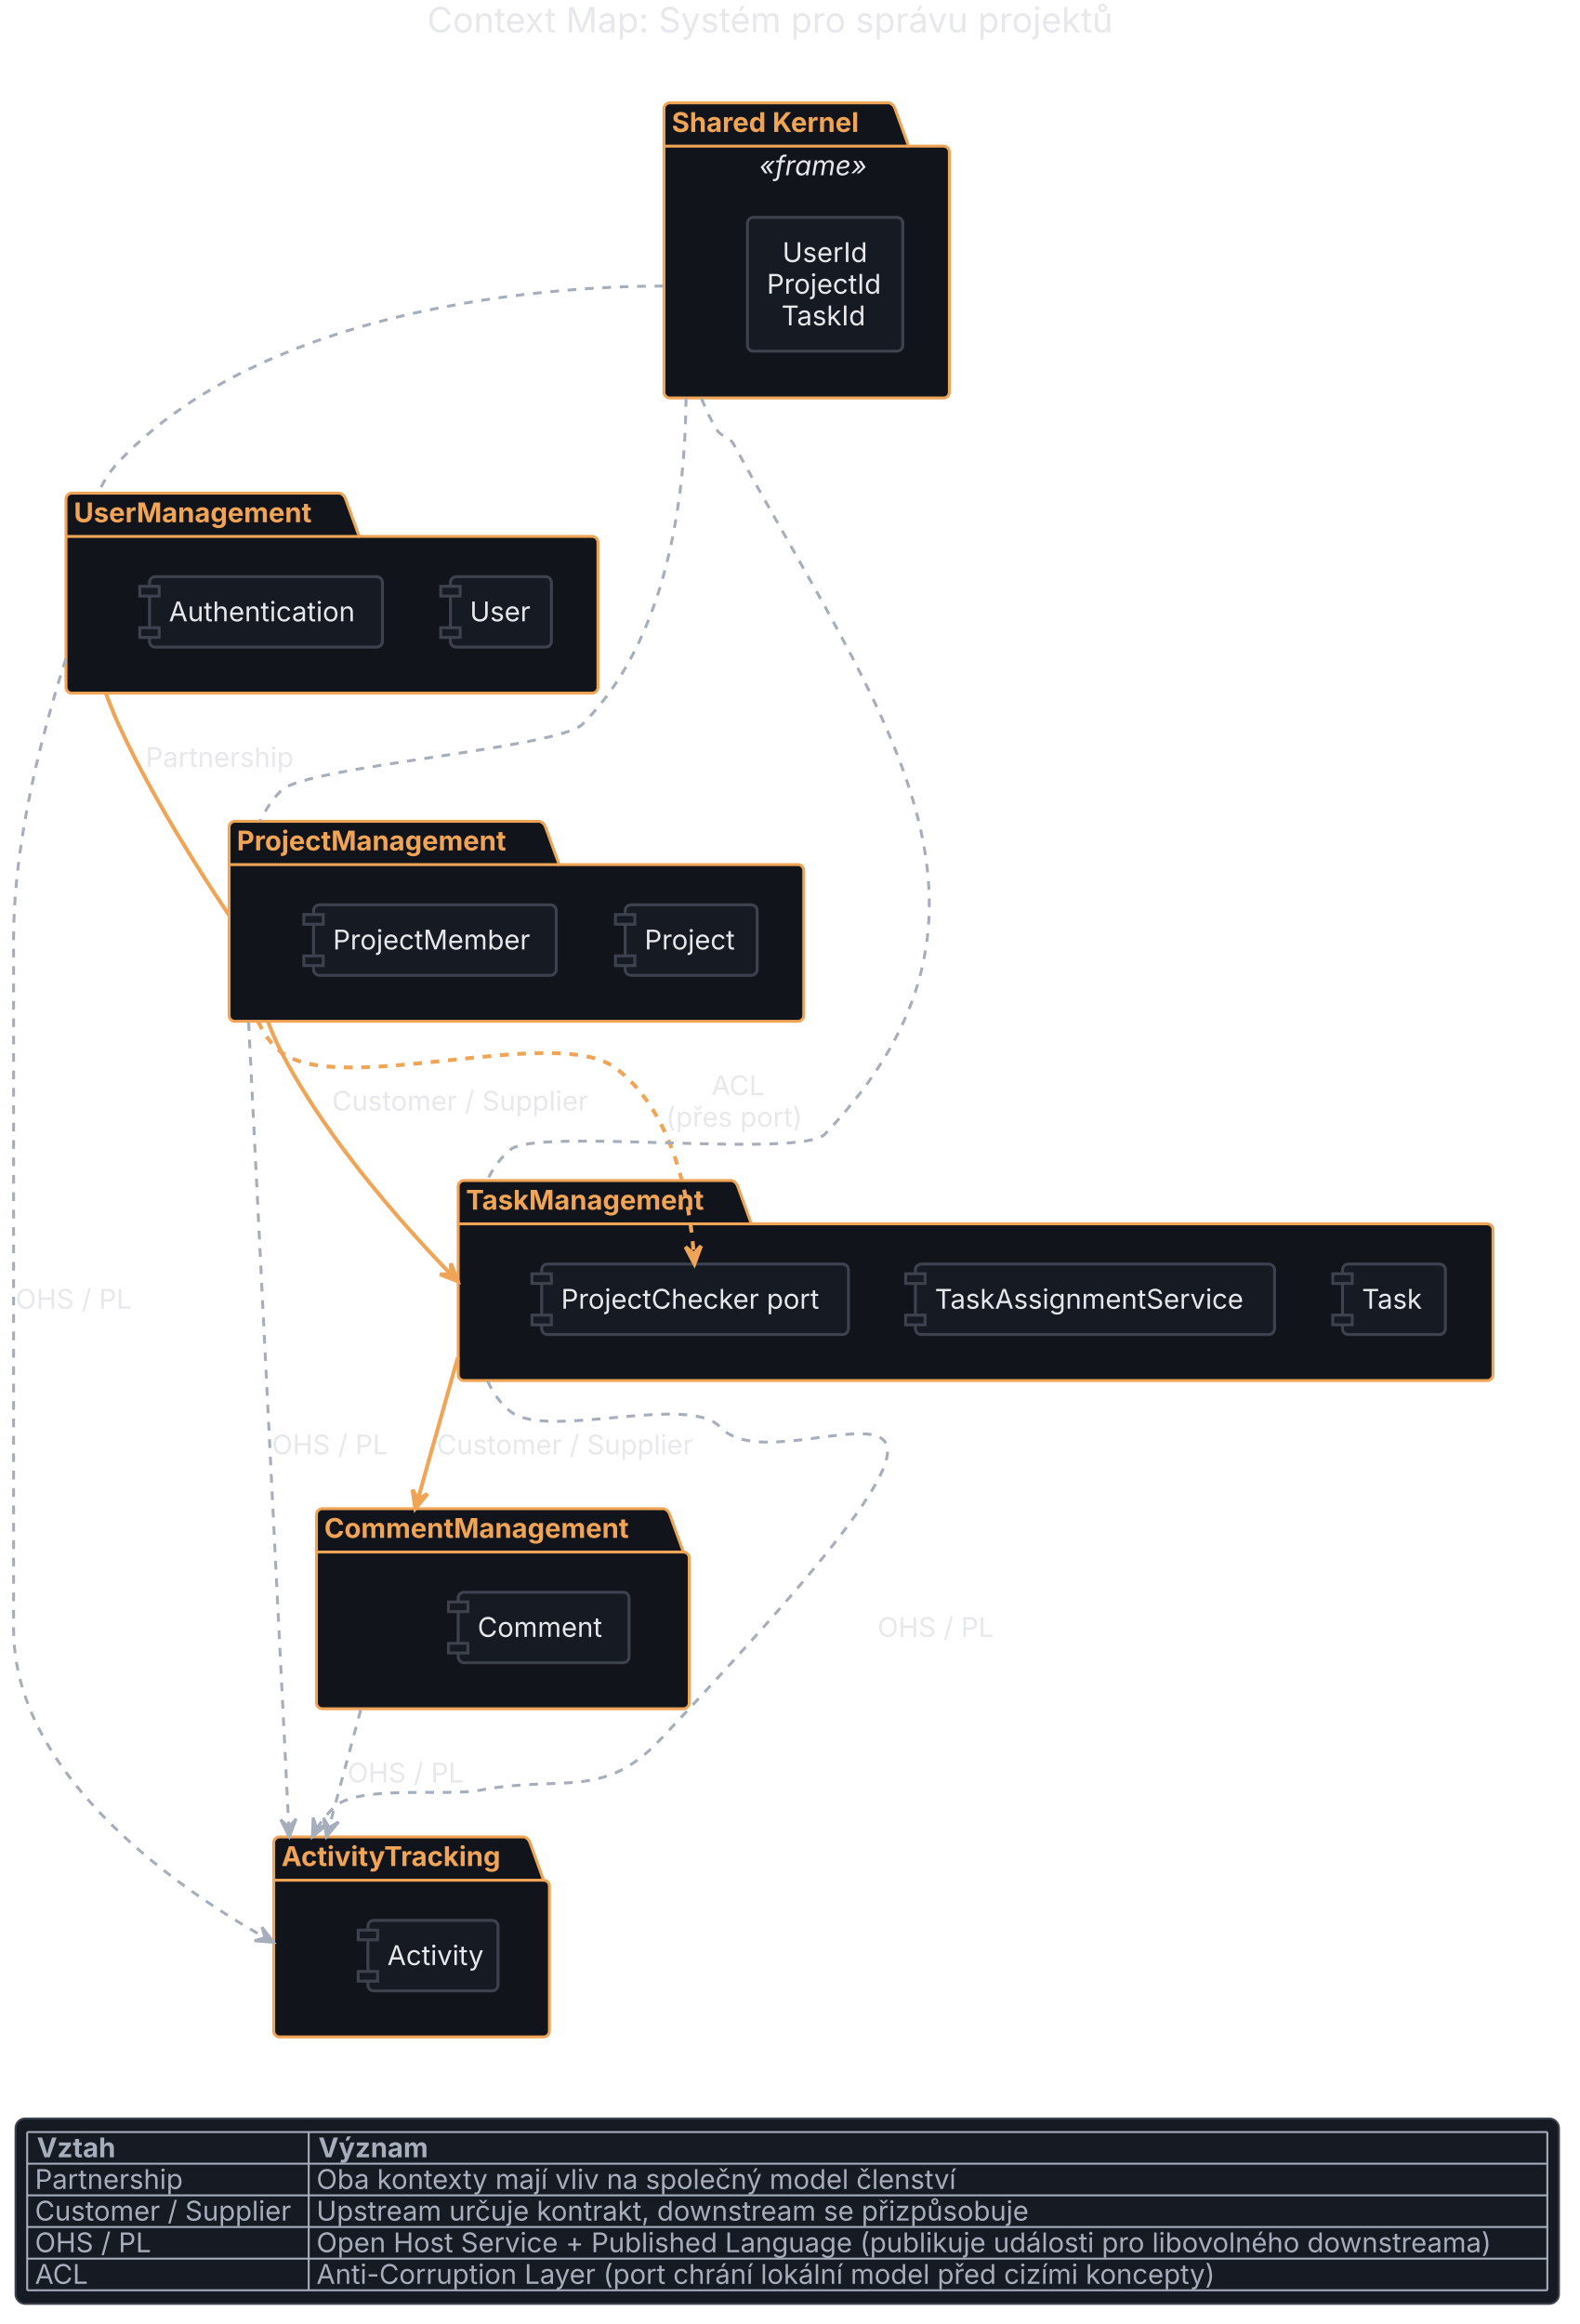
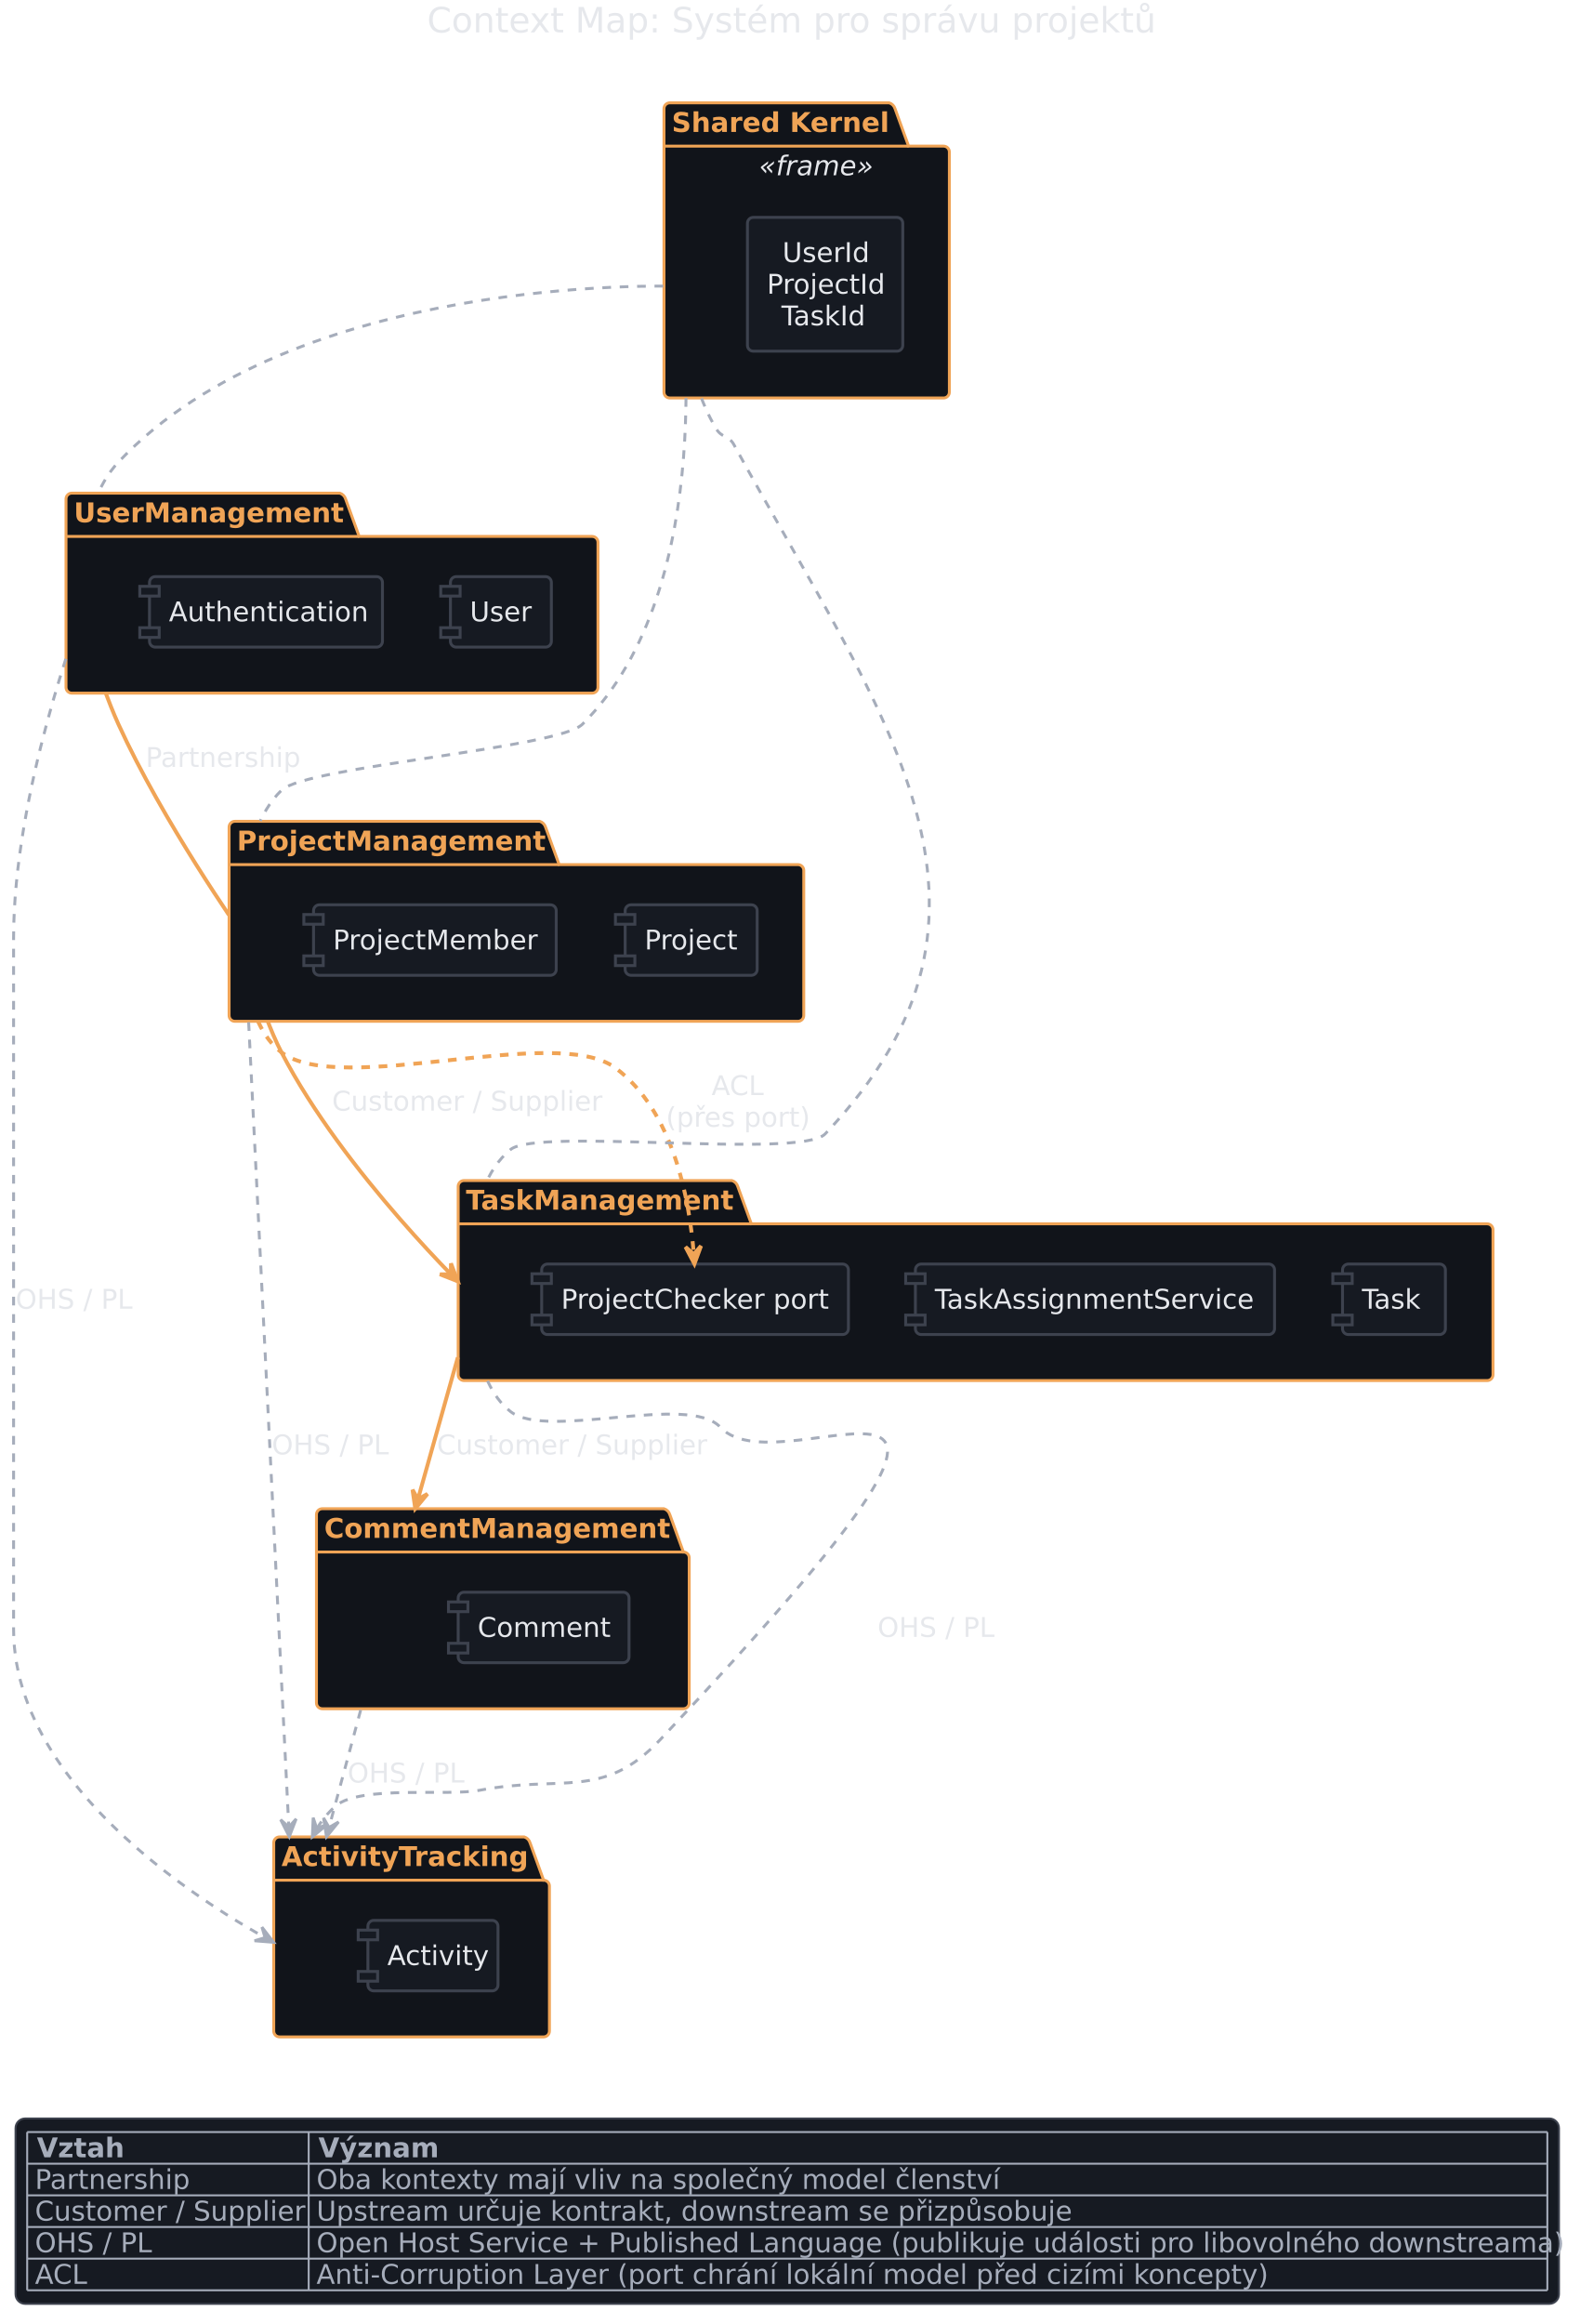
<svg xmlns="http://www.w3.org/2000/svg" contentScriptType="application/ecmascript" contentStyleType="text/css" height="1870.312px" preserveAspectRatio="none" style="width:1271px;height:1870px;background:#11141A;" version="1.1" viewBox="0 0 1271 1870" width="1271.875px" zoomAndPan="magnify">
  <defs />
  <g>
-     <text fill="#E6E8EC" font-family="Inter, ui-sans-serif, system-ui, -apple-system, sans-serif" font-size="28.125" lengthAdjust="spacingAndGlyphs" textLength="581.25" x="343.75" y="26.106">Context Map: Systém pro správu projektů</text>
+     <text fill="#E6E8EC" font-family="DejaVu Sans" font-size="28.125" lengthAdjust="spacingAndGlyphs" textLength="581.25" x="343.75" y="26.106">Context Map: Systém pro správu projektů</text>
    <path d="M539.062,82.739 L715.625,82.739 A7.031,7.031 0 0 1 720.312,87.427 L731.25,117.578 L759.375,117.578 A4.688,4.688 0 0 1 764.062,122.266 L764.062,315.552 A4.688,4.688 0 0 1 759.375,320.239 L539.062,320.239 A4.688,4.688 0 0 1 534.375,315.552 L534.375,87.427 A4.688,4.688 0 0 1 539.062,82.739 " fill="#11141A" style="stroke: #F0A456; stroke-width: 2.344;" />
    <line style="stroke: #F0A456; stroke-width: 2.344;" x1="534.375" x2="731.25" y1="117.578" y2="117.578" />
-     <text fill="#F0A456" font-family="Inter, ui-sans-serif, system-ui, -apple-system, sans-serif" font-size="21.875" font-weight="bold" lengthAdjust="spacingAndGlyphs" textLength="176.562" x="540.625" y="106.169">Shared Kernel</text>
-     <text fill="#E6E8EC" font-family="Inter, ui-sans-serif, system-ui, -apple-system, sans-serif" font-size="21.875" font-style="italic" lengthAdjust="spacingAndGlyphs" textLength="89.062" x="610.938" y="141.008">«frame»</text>
+     <text fill="#F0A456" font-family="DejaVu Sans" font-size="21.875" font-weight="bold" lengthAdjust="spacingAndGlyphs" textLength="176.562" x="540.625" y="106.169">Shared Kernel</text>
+     <text fill="#E6E8EC" font-family="DejaVu Sans" font-size="21.875" font-style="italic" lengthAdjust="spacingAndGlyphs" textLength="89.062" x="610.938" y="141.008">«frame»</text>
    <path d="M57.812,396.802 L273.438,396.802 A7.031,7.031 0 0 1 278.125,401.489 L289.062,431.641 L476.562,431.641 A4.688,4.688 0 0 1 481.25,436.328 L481.25,553.052 A4.688,4.688 0 0 1 476.562,557.739 L57.812,557.739 A4.688,4.688 0 0 1 53.125,553.052 L53.125,401.489 A4.688,4.688 0 0 1 57.812,396.802 " fill="#11141A" style="stroke: #F0A456; stroke-width: 2.344;" />
    <line style="stroke: #F0A456; stroke-width: 2.344;" x1="53.125" x2="289.062" y1="431.641" y2="431.641" />
-     <text fill="#F0A456" font-family="Inter, ui-sans-serif, system-ui, -apple-system, sans-serif" font-size="21.875" font-weight="bold" lengthAdjust="spacingAndGlyphs" textLength="215.625" x="59.375" y="420.232">UserManagement</text>
+     <text fill="#F0A456" font-family="DejaVu Sans" font-size="21.875" font-weight="bold" lengthAdjust="spacingAndGlyphs" textLength="215.625" x="59.375" y="420.232">UserManagement</text>
    <path d="M189.062,660.864 L434.375,660.864 A7.031,7.031 0 0 1 439.062,665.552 L450,695.703 L642.188,695.703 A4.688,4.688 0 0 1 646.875,700.391 L646.875,817.114 A4.688,4.688 0 0 1 642.188,821.802 L189.062,821.802 A4.688,4.688 0 0 1 184.375,817.114 L184.375,665.552 A4.688,4.688 0 0 1 189.062,660.864 " fill="#11141A" style="stroke: #F0A456; stroke-width: 2.344;" />
    <line style="stroke: #F0A456; stroke-width: 2.344;" x1="184.375" x2="450" y1="695.703" y2="695.703" />
-     <text fill="#F0A456" font-family="Inter, ui-sans-serif, system-ui, -apple-system, sans-serif" font-size="21.875" font-weight="bold" lengthAdjust="spacingAndGlyphs" textLength="245.312" x="190.625" y="684.294">ProjectManagement</text>
+     <text fill="#F0A456" font-family="DejaVu Sans" font-size="21.875" font-weight="bold" lengthAdjust="spacingAndGlyphs" textLength="245.312" x="190.625" y="684.294">ProjectManagement</text>
    <path d="M373.438,949.927 L589.062,949.927 A7.031,7.031 0 0 1 593.75,954.614 L604.688,984.766 L1196.875,984.766 A4.688,4.688 0 0 1 1201.562,989.453 L1201.562,1106.177 A4.688,4.688 0 0 1 1196.875,1110.864 L373.438,1110.864 A4.688,4.688 0 0 1 368.75,1106.177 L368.75,954.614 A4.688,4.688 0 0 1 373.438,949.927 " fill="#11141A" style="stroke: #F0A456; stroke-width: 2.344;" />
    <line style="stroke: #F0A456; stroke-width: 2.344;" x1="368.75" x2="604.688" y1="984.766" y2="984.766" />
-     <text fill="#F0A456" font-family="Inter, ui-sans-serif, system-ui, -apple-system, sans-serif" font-size="21.875" font-weight="bold" lengthAdjust="spacingAndGlyphs" textLength="215.625" x="375" y="973.357">TaskManagement</text>
+     <text fill="#F0A456" font-family="DejaVu Sans" font-size="21.875" font-weight="bold" lengthAdjust="spacingAndGlyphs" textLength="215.625" x="375" y="973.357">TaskManagement</text>
    <path d="M259.375,1213.989 L534.375,1213.989 A7.031,7.031 0 0 1 539.062,1218.677 L550,1248.828 L550,1248.828 A4.688,4.688 0 0 1 554.688,1253.516 L554.688,1370.239 A4.688,4.688 0 0 1 550,1374.927 L259.375,1374.927 A4.688,4.688 0 0 1 254.688,1370.239 L254.688,1218.677 A4.688,4.688 0 0 1 259.375,1213.989 " fill="#11141A" style="stroke: #F0A456; stroke-width: 2.344;" />
    <line style="stroke: #F0A456; stroke-width: 2.344;" x1="254.688" x2="550" y1="1248.828" y2="1248.828" />
-     <text fill="#F0A456" font-family="Inter, ui-sans-serif, system-ui, -apple-system, sans-serif" font-size="21.875" font-weight="bold" lengthAdjust="spacingAndGlyphs" textLength="275" x="260.938" y="1237.419">CommentManagement</text>
+     <text fill="#F0A456" font-family="DejaVu Sans" font-size="21.875" font-weight="bold" lengthAdjust="spacingAndGlyphs" textLength="275" x="260.938" y="1237.419">CommentManagement</text>
    <path d="M225,1478.052 L421.875,1478.052 A7.031,7.031 0 0 1 426.562,1482.739 L437.5,1512.891 L437.5,1512.891 A4.688,4.688 0 0 1 442.188,1517.578 L442.188,1634.302 A4.688,4.688 0 0 1 437.5,1638.989 L225,1638.989 A4.688,4.688 0 0 1 220.312,1634.302 L220.312,1482.739 A4.688,4.688 0 0 1 225,1478.052 " fill="#11141A" style="stroke: #F0A456; stroke-width: 2.344;" />
    <line style="stroke: #F0A456; stroke-width: 2.344;" x1="220.312" x2="437.5" y1="1512.891" y2="1512.891" />
-     <text fill="#F0A456" font-family="Inter, ui-sans-serif, system-ui, -apple-system, sans-serif" font-size="21.875" font-weight="bold" lengthAdjust="spacingAndGlyphs" textLength="196.875" x="226.562" y="1501.482">ActivityTracking</text>
+     <text fill="#F0A456" font-family="DejaVu Sans" font-size="21.875" font-weight="bold" lengthAdjust="spacingAndGlyphs" textLength="196.875" x="226.562" y="1501.482">ActivityTracking</text>
    <rect fill="#161A22" height="107.642" rx="4.688" ry="4.688" style="stroke: #3D424E; stroke-width: 2.344;" width="125" x="601.562" y="174.927" />
-     <text fill="#E6E8EC" font-family="Inter, ui-sans-serif, system-ui, -apple-system, sans-serif" font-size="21.875" lengthAdjust="spacingAndGlyphs" textLength="68.75" x="629.688" y="210.857">UserId</text>
-     <text fill="#E6E8EC" font-family="Inter, ui-sans-serif, system-ui, -apple-system, sans-serif" font-size="21.875" lengthAdjust="spacingAndGlyphs" textLength="93.75" x="617.188" y="236.321">ProjectId</text>
-     <text fill="#E6E8EC" font-family="Inter, ui-sans-serif, system-ui, -apple-system, sans-serif" font-size="21.875" lengthAdjust="spacingAndGlyphs" textLength="70.312" x="628.906" y="261.784">TaskId</text>
+     <text fill="#E6E8EC" font-family="DejaVu Sans" font-size="21.875" lengthAdjust="spacingAndGlyphs" textLength="68.75" x="629.688" y="210.857">UserId</text>
+     <text fill="#E6E8EC" font-family="DejaVu Sans" font-size="21.875" lengthAdjust="spacingAndGlyphs" textLength="93.75" x="617.188" y="236.321">ProjectId</text>
+     <text fill="#E6E8EC" font-family="DejaVu Sans" font-size="21.875" lengthAdjust="spacingAndGlyphs" textLength="70.312" x="628.906" y="261.784">TaskId</text>
    <rect fill="#161A22" height="56.714" rx="4.688" ry="4.688" style="stroke: #3D424E; stroke-width: 2.344;" width="81.25" x="362.5" y="463.989" />
    <rect fill="#161A22" height="7.812" style="stroke: #3D424E; stroke-width: 2.344;" width="15.625" x="354.688" y="471.802" />
    <rect fill="#161A22" height="7.812" style="stroke: #3D424E; stroke-width: 2.344;" width="15.625" x="354.688" y="505.078" />
-     <text fill="#E6E8EC" font-family="Inter, ui-sans-serif, system-ui, -apple-system, sans-serif" font-size="21.875" lengthAdjust="spacingAndGlyphs" textLength="50" x="378.125" y="499.919">User</text>
+     <text fill="#E6E8EC" font-family="DejaVu Sans" font-size="21.875" lengthAdjust="spacingAndGlyphs" textLength="50" x="378.125" y="499.919">User</text>
    <rect fill="#161A22" height="56.714" rx="4.688" ry="4.688" style="stroke: #3D424E; stroke-width: 2.344;" width="187.5" x="120.312" y="463.989" />
    <rect fill="#161A22" height="7.812" style="stroke: #3D424E; stroke-width: 2.344;" width="15.625" x="112.5" y="471.802" />
    <rect fill="#161A22" height="7.812" style="stroke: #3D424E; stroke-width: 2.344;" width="15.625" x="112.5" y="505.078" />
-     <text fill="#E6E8EC" font-family="Inter, ui-sans-serif, system-ui, -apple-system, sans-serif" font-size="21.875" lengthAdjust="spacingAndGlyphs" textLength="156.25" x="135.938" y="499.919">Authentication</text>
+     <text fill="#E6E8EC" font-family="DejaVu Sans" font-size="21.875" lengthAdjust="spacingAndGlyphs" textLength="156.25" x="135.938" y="499.919">Authentication</text>
    <rect fill="#161A22" height="56.714" rx="4.688" ry="4.688" style="stroke: #3D424E; stroke-width: 2.344;" width="106.25" x="503.125" y="728.052" />
    <rect fill="#161A22" height="7.812" style="stroke: #3D424E; stroke-width: 2.344;" width="15.625" x="495.312" y="735.864" />
    <rect fill="#161A22" height="7.812" style="stroke: #3D424E; stroke-width: 2.344;" width="15.625" x="495.312" y="769.141" />
-     <text fill="#E6E8EC" font-family="Inter, ui-sans-serif, system-ui, -apple-system, sans-serif" font-size="21.875" lengthAdjust="spacingAndGlyphs" textLength="75" x="518.75" y="763.982">Project</text>
+     <text fill="#E6E8EC" font-family="DejaVu Sans" font-size="21.875" lengthAdjust="spacingAndGlyphs" textLength="75" x="518.75" y="763.982">Project</text>
    <rect fill="#161A22" height="56.714" rx="4.688" ry="4.688" style="stroke: #3D424E; stroke-width: 2.344;" width="195.312" x="252.344" y="728.052" />
    <rect fill="#161A22" height="7.812" style="stroke: #3D424E; stroke-width: 2.344;" width="15.625" x="244.531" y="735.864" />
    <rect fill="#161A22" height="7.812" style="stroke: #3D424E; stroke-width: 2.344;" width="15.625" x="244.531" y="769.141" />
-     <text fill="#E6E8EC" font-family="Inter, ui-sans-serif, system-ui, -apple-system, sans-serif" font-size="21.875" lengthAdjust="spacingAndGlyphs" textLength="164.062" x="267.969" y="763.982">ProjectMember</text>
+     <text fill="#E6E8EC" font-family="DejaVu Sans" font-size="21.875" lengthAdjust="spacingAndGlyphs" textLength="164.062" x="267.969" y="763.982">ProjectMember</text>
    <rect fill="#161A22" height="56.714" rx="4.688" ry="4.688" style="stroke: #3D424E; stroke-width: 2.344;" width="82.812" x="1080.469" y="1017.114" />
    <rect fill="#161A22" height="7.812" style="stroke: #3D424E; stroke-width: 2.344;" width="15.625" x="1072.656" y="1024.927" />
    <rect fill="#161A22" height="7.812" style="stroke: #3D424E; stroke-width: 2.344;" width="15.625" x="1072.656" y="1058.203" />
-     <text fill="#E6E8EC" font-family="Inter, ui-sans-serif, system-ui, -apple-system, sans-serif" font-size="21.875" lengthAdjust="spacingAndGlyphs" textLength="51.562" x="1096.094" y="1053.044">Task</text>
+     <text fill="#E6E8EC" font-family="DejaVu Sans" font-size="21.875" lengthAdjust="spacingAndGlyphs" textLength="51.562" x="1096.094" y="1053.044">Task</text>
    <rect fill="#161A22" height="56.714" rx="4.688" ry="4.688" style="stroke: #3D424E; stroke-width: 2.344;" width="289.062" x="736.719" y="1017.114" />
    <rect fill="#161A22" height="7.812" style="stroke: #3D424E; stroke-width: 2.344;" width="15.625" x="728.906" y="1024.927" />
    <rect fill="#161A22" height="7.812" style="stroke: #3D424E; stroke-width: 2.344;" width="15.625" x="728.906" y="1058.203" />
-     <text fill="#E6E8EC" font-family="Inter, ui-sans-serif, system-ui, -apple-system, sans-serif" font-size="21.875" lengthAdjust="spacingAndGlyphs" textLength="257.812" x="752.344" y="1053.044">TaskAssignmentService</text>
+     <text fill="#E6E8EC" font-family="DejaVu Sans" font-size="21.875" lengthAdjust="spacingAndGlyphs" textLength="257.812" x="752.344" y="1053.044">TaskAssignmentService</text>
    <rect fill="#161A22" height="56.714" rx="4.688" ry="4.688" style="stroke: #3D424E; stroke-width: 2.344;" width="246.875" x="435.938" y="1017.114" />
    <rect fill="#161A22" height="7.812" style="stroke: #3D424E; stroke-width: 2.344;" width="15.625" x="428.125" y="1024.927" />
    <rect fill="#161A22" height="7.812" style="stroke: #3D424E; stroke-width: 2.344;" width="15.625" x="428.125" y="1058.203" />
-     <text fill="#E6E8EC" font-family="Inter, ui-sans-serif, system-ui, -apple-system, sans-serif" font-size="21.875" lengthAdjust="spacingAndGlyphs" textLength="215.625" x="451.562" y="1053.044">ProjectChecker port</text>
+     <text fill="#E6E8EC" font-family="DejaVu Sans" font-size="21.875" lengthAdjust="spacingAndGlyphs" textLength="215.625" x="451.562" y="1053.044">ProjectChecker port</text>
    <rect fill="#161A22" height="56.714" rx="4.688" ry="4.688" style="stroke: #3D424E; stroke-width: 2.344;" width="137.5" x="368.75" y="1281.177" />
    <rect fill="#161A22" height="7.812" style="stroke: #3D424E; stroke-width: 2.344;" width="15.625" x="360.938" y="1288.989" />
    <rect fill="#161A22" height="7.812" style="stroke: #3D424E; stroke-width: 2.344;" width="15.625" x="360.938" y="1322.266" />
-     <text fill="#E6E8EC" font-family="Inter, ui-sans-serif, system-ui, -apple-system, sans-serif" font-size="21.875" lengthAdjust="spacingAndGlyphs" textLength="106.25" x="384.375" y="1317.107">Comment</text>
+     <text fill="#E6E8EC" font-family="DejaVu Sans" font-size="21.875" lengthAdjust="spacingAndGlyphs" textLength="106.25" x="384.375" y="1317.107">Comment</text>
    <rect fill="#161A22" height="56.714" rx="4.688" ry="4.688" style="stroke: #3D424E; stroke-width: 2.344;" width="104.688" x="296.094" y="1545.239" />
    <rect fill="#161A22" height="7.812" style="stroke: #3D424E; stroke-width: 2.344;" width="15.625" x="288.281" y="1553.052" />
    <rect fill="#161A22" height="7.812" style="stroke: #3D424E; stroke-width: 2.344;" width="15.625" x="288.281" y="1586.328" />
-     <text fill="#E6E8EC" font-family="Inter, ui-sans-serif, system-ui, -apple-system, sans-serif" font-size="21.875" lengthAdjust="spacingAndGlyphs" textLength="73.438" x="311.719" y="1581.169">Activity</text>
+     <text fill="#E6E8EC" font-family="DejaVu Sans" font-size="21.875" lengthAdjust="spacingAndGlyphs" textLength="73.438" x="311.719" y="1581.169">Activity</text>
    <path d="M85.214,557.906 C85.271,558.06 85.327,558.214 85.384,558.368 C85.497,558.676 85.611,558.983 85.725,559.291 C85.953,559.906 86.183,560.521 86.414,561.136 C87.339,563.595 88.286,566.049 89.255,568.483 C91.193,573.352 93.217,578.142 95.312,582.739 C113.141,621.849 137.527,663.395 157.935,695.843 C168.14,712.066 177.349,726.015 184.247,736.247 " fill="none" id="UM-PM" style="stroke: #F0A456; stroke-width: 3.125;" />
-     <text fill="#E6E8EC" font-family="Inter, ui-sans-serif, system-ui, -apple-system, sans-serif" font-size="21.875" lengthAdjust="spacingAndGlyphs" textLength="123.438" x="117.188" y="617.107">Partnership</text>
+     <text fill="#E6E8EC" font-family="DejaVu Sans" font-size="21.875" lengthAdjust="spacingAndGlyphs" textLength="123.438" x="117.188" y="617.107">Partnership</text>
    <path d="M215.536,821.876 C216.003,823.098 216.479,824.32 216.963,825.539 C217.931,827.977 218.932,830.405 219.966,832.808 C222.035,837.613 224.234,842.317 226.562,846.802 C251.797,895.411 289.664,943.864 321.615,980.538 C337.591,998.875 352.087,1014.267 362.786,1025.262 C364.124,1026.636 365.402,1027.941 366.616,1029.175 C367.223,1029.792 367.814,1030.391 368.389,1030.972 " fill="none" id="PM-&gt;TM" style="stroke: #F0A456; stroke-width: 3.125;" />
    <polygon fill="#F0A456" points="368.389,1030.972,362.943,1016.579,362.895,1025.418,354.056,1025.37,368.389,1030.972" style="stroke: #F0A456; stroke-width: 3.125;" />
-     <text fill="#E6E8EC" font-family="Inter, ui-sans-serif, system-ui, -apple-system, sans-serif" font-size="21.875" lengthAdjust="spacingAndGlyphs" textLength="214.062" x="267.188" y="893.669">Customer / Supplier</text>
+     <text fill="#E6E8EC" font-family="DejaVu Sans" font-size="21.875" lengthAdjust="spacingAndGlyphs" textLength="214.062" x="267.188" y="893.669">Customer / Supplier</text>
    <path d="M368.472,1092.198 C368.255,1092.968 368.037,1093.746 367.816,1094.53 C367.375,1096.098 366.925,1097.693 366.469,1099.314 C365.557,1102.556 364.616,1105.899 363.65,1109.328 C361.719,1116.188 359.691,1123.395 357.597,1130.834 C353.409,1145.711 348.961,1161.515 344.514,1177.317 C342.29,1185.219 340.066,1193.12 337.875,1200.905 C336.779,1204.797 335.692,1208.661 334.617,1212.481 C334.483,1212.958 334.348,1213.435 334.214,1213.911 " fill="none" id="TM-&gt;CM" style="stroke: #F0A456; stroke-width: 3.125;" />
    <polygon fill="#F0A456" points="334.214,1213.911,344.04,1202.068,336.331,1206.391,332.008,1198.681,334.214,1213.911" style="stroke: #F0A456; stroke-width: 3.125;" />
-     <text fill="#E6E8EC" font-family="Inter, ui-sans-serif, system-ui, -apple-system, sans-serif" font-size="21.875" lengthAdjust="spacingAndGlyphs" textLength="214.062" x="351.562" y="1170.232">Customer / Supplier</text>
+     <text fill="#E6E8EC" font-family="DejaVu Sans" font-size="21.875" lengthAdjust="spacingAndGlyphs" textLength="214.062" x="351.562" y="1170.232">Customer / Supplier</text>
    <path d="M207.703,821.859 C207.768,822.003 207.833,822.148 207.899,822.292 C208.031,822.58 208.164,822.868 208.298,823.155 C212.607,832.336 218.504,840.704 226.562,846.802 C274.234,882.88 447.406,823.536 495.312,859.302 C542.156,894.27 554.953,965.833 558.328,1008.786 " fill="none" id="PM-&gt;PC" style="stroke: #F0A456; stroke-width: 3.125; stroke-dasharray: 7.0,7.0;" />
    <polygon fill="#F0A456" points="558.875,1016.974,564.187,1002.531,558.361,1009.178,551.714,1003.353,558.875,1016.974" style="stroke: #F0A456; stroke-width: 3.125;" />
-     <text fill="#E6E8EC" font-family="Inter, ui-sans-serif, system-ui, -apple-system, sans-serif" font-size="21.875" lengthAdjust="spacingAndGlyphs" textLength="40.625" x="572.656" y="881.169">ACL</text>
-     <text fill="#E6E8EC" font-family="Inter, ui-sans-serif, system-ui, -apple-system, sans-serif" font-size="21.875" lengthAdjust="spacingAndGlyphs" textLength="114.062" x="535.938" y="906.633">(přes port)</text>
+     <text fill="#E6E8EC" font-family="DejaVu Sans" font-size="21.875" lengthAdjust="spacingAndGlyphs" textLength="40.625" x="572.656" y="881.169">ACL</text>
+     <text fill="#E6E8EC" font-family="DejaVu Sans" font-size="21.875" lengthAdjust="spacingAndGlyphs" textLength="114.062" x="535.938" y="906.633">(přes port)</text>
    <path d="M52.991,530.163 C52.901,530.442 52.81,530.723 52.72,531.005 C52.538,531.569 52.355,532.138 52.171,532.712 C50.699,537.308 49.154,542.24 47.562,547.468 C44.376,557.924 41,569.568 37.637,582.089 C24.184,632.173 10.938,696.294 10.938,754.614 C10.938,754.614 10.938,754.614 10.938,1310.864 C10.938,1386.458 65.82,1450.852 121.561,1496.759 C149.431,1519.712 177.515,1538.043 199.061,1550.841 C204.447,1554.04 209.425,1556.894 213.888,1559.388 C216.12,1560.634 218.224,1561.791 220.185,1562.856 " fill="none" id="UM-&gt;AT" style="stroke: #A6ADBB; stroke-width: 2.344; stroke-dasharray: 7.0,7.0;" />
    <polygon fill="#A6ADBB" points="220.185,1562.856,210.809,1550.653,213.319,1559.128,204.844,1561.639,220.185,1562.856" style="stroke: #A6ADBB; stroke-width: 2.344;" />
-     <text fill="#E6E8EC" font-family="Inter, ui-sans-serif, system-ui, -apple-system, sans-serif" font-size="21.875" lengthAdjust="spacingAndGlyphs" textLength="92.188" x="12.5" y="1053.044">OHS / PL</text>
+     <text fill="#E6E8EC" font-family="DejaVu Sans" font-size="21.875" lengthAdjust="spacingAndGlyphs" textLength="92.188" x="12.5" y="1053.044">OHS / PL</text>
    <path d="M200.102,822.516 C200.147,823.413 200.192,824.317 200.238,825.229 C200.42,828.878 200.608,832.65 200.803,836.542 C201.58,852.107 202.451,869.569 203.398,888.547 C207.188,964.458 212.188,1064.637 217.188,1164.812 C222.188,1264.986 227.188,1365.158 230.977,1441.056 C231.45,1450.543 231.905,1459.651 232.338,1468.332 C232.447,1470.503 232.554,1472.647 232.659,1474.763 C232.712,1475.821 232.765,1476.872 232.817,1477.917 " fill="none" id="PM-&gt;AT" style="stroke: #A6ADBB; stroke-width: 2.344; stroke-dasharray: 7.0,7.0;" />
    <polygon fill="#A6ADBB" points="232.817,1477.917,238.358,1463.56,232.427,1470.114,225.873,1464.183,232.817,1477.917" style="stroke: #A6ADBB; stroke-width: 2.344;" />
-     <text fill="#E6E8EC" font-family="Inter, ui-sans-serif, system-ui, -apple-system, sans-serif" font-size="21.875" lengthAdjust="spacingAndGlyphs" textLength="92.188" x="218.75" y="1170.232">OHS / PL</text>
+     <text fill="#E6E8EC" font-family="DejaVu Sans" font-size="21.875" lengthAdjust="spacingAndGlyphs" textLength="92.188" x="218.75" y="1170.232">OHS / PL</text>
    <path d="M392.423,1111.163 C392.554,1111.452 392.686,1111.741 392.821,1112.028 C397.112,1121.232 402.965,1129.657 410.938,1135.864 C440.609,1158.958 554.094,1120.817 579.688,1148.364 C631.016,1203.646 881.297,1028.552 531.25,1399.927 C485.25,1448.724 451.781,1427.88 385.938,1440.552 C360.562,1445.442 290,1436.317 270.312,1453.052 C265.26,1457.347 260.95,1462.343 257.276,1467.807 C255.44,1470.54 253.763,1473.389 252.231,1476.326 C252.04,1476.693 251.851,1477.062 251.664,1477.432 C251.57,1477.617 251.477,1477.802 251.385,1477.987 " fill="none" id="TM-&gt;AT" style="stroke: #A6ADBB; stroke-width: 2.344; stroke-dasharray: 7.0,7.0;" />
    <polygon fill="#A6ADBB" points="251.385,1477.987,263.244,1468.18,254.865,1470.993,252.053,1462.613,251.385,1477.987" style="stroke: #A6ADBB; stroke-width: 2.344;" />
-     <text fill="#E6E8EC" font-family="Inter, ui-sans-serif, system-ui, -apple-system, sans-serif" font-size="21.875" lengthAdjust="spacingAndGlyphs" textLength="92.188" x="706.25" y="1317.107">OHS / PL</text>
+     <text fill="#E6E8EC" font-family="DejaVu Sans" font-size="21.875" lengthAdjust="spacingAndGlyphs" textLength="92.188" x="706.25" y="1317.107">OHS / PL</text>
    <path d="M290.27,1375.979 C290.036,1376.847 289.8,1377.721 289.564,1378.599 C289.09,1380.355 288.612,1382.132 288.128,1383.926 C287.161,1387.515 286.174,1391.177 285.172,1394.896 C281.162,1409.773 276.903,1425.577 272.644,1441.38 C270.515,1449.281 268.386,1457.182 266.288,1464.967 C265.239,1468.86 264.198,1472.723 263.168,1476.543 C263.039,1477.021 262.911,1477.497 262.783,1477.974 " fill="none" id="CM-&gt;AT" style="stroke: #A6ADBB; stroke-width: 2.344; stroke-dasharray: 7.0,7.0;" />
    <polygon fill="#A6ADBB" points="262.783,1477.974,272.477,1466.022,264.815,1470.43,260.407,1462.769,262.783,1477.974" style="stroke: #A6ADBB; stroke-width: 2.344;" />
-     <text fill="#E6E8EC" font-family="Inter, ui-sans-serif, system-ui, -apple-system, sans-serif" font-size="21.875" lengthAdjust="spacingAndGlyphs" textLength="92.188" x="279.688" y="1434.294">OHS / PL</text>
+     <text fill="#E6E8EC" font-family="DejaVu Sans" font-size="21.875" lengthAdjust="spacingAndGlyphs" textLength="92.188" x="279.688" y="1434.294">OHS / PL</text>
    <path d="M533.748,230.19 C532.692,230.187 531.578,230.187 530.406,230.19 C521.033,230.211 507.994,230.427 492.167,231.166 C460.513,232.643 417.704,236.211 370.748,244.495 C276.836,261.063 166.336,296.497 95.312,371.802 C90.793,376.595 86.933,381.968 83.638,387.712 C81.991,390.583 80.485,393.547 79.109,396.577 " fill="none" id="SK-UM" style="stroke: #A6ADBB; stroke-width: 2.344; stroke-dasharray: 7.0,7.0;" />
    <path d="M552.095,320.322 C552.091,320.83 552.087,321.34 552.083,321.851 C552.065,323.895 552.038,325.962 552.001,328.048 C551.927,332.222 551.814,336.478 551.657,340.807 C551.343,349.464 550.851,358.41 550.139,367.56 C544.441,440.755 524.641,526.981 468.75,582.739 C449.25,602.192 246.328,616.661 226.562,635.864 C221.838,640.454 217.822,645.674 214.413,651.303 C212.709,654.118 211.156,657.035 209.742,660.027 C209.653,660.214 209.565,660.401 209.478,660.589 " fill="none" id="SK-PM" style="stroke: #A6ADBB; stroke-width: 2.344; stroke-dasharray: 7.0,7.0;" />
    <path d="M564.607,320.562 C564.681,320.754 564.755,320.946 564.83,321.138 C565.128,321.904 565.431,322.669 565.739,323.431 C566.356,324.955 566.992,326.469 567.649,327.971 C570.277,333.98 573.234,339.792 576.562,345.239 C580.922,352.38 586.609,350.396 590.625,357.739 C709.875,575.958 835.516,732.302 664.062,912.427 C644.641,932.817 432.703,907.052 410.938,924.927 C405.846,929.108 401.552,934.019 397.937,939.419 C396.13,942.12 394.492,944.943 393.01,947.859 C392.825,948.224 392.642,948.59 392.461,948.957 C392.371,949.141 392.281,949.325 392.192,949.509 " fill="none" id="SK-TM" style="stroke: #A6ADBB; stroke-width: 2.344; stroke-dasharray: 7.0,7.0;" />
    <rect fill="#161A22" height="149.194" rx="7.812" ry="7.812" style="stroke: #3D424E; stroke-width: 1.562;" width="1242.188" x="12.5" y="1704.614" />
-     <text fill="#A6ADBB" font-family="Inter, ui-sans-serif, system-ui, -apple-system, sans-serif" font-size="21.875" font-weight="bold" lengthAdjust="spacingAndGlyphs" textLength="70.312" x="29.688" y="1735.857">Vztah</text>
-     <text fill="#A6ADBB" font-family="Inter, ui-sans-serif, system-ui, -apple-system, sans-serif" font-size="21.875" font-weight="bold" lengthAdjust="spacingAndGlyphs" textLength="96.875" x="256.25" y="1735.857">Význam</text>
-     <text fill="#A6ADBB" font-family="Inter, ui-sans-serif, system-ui, -apple-system, sans-serif" font-size="21.875" lengthAdjust="spacingAndGlyphs" textLength="123.438" x="28.125" y="1761.321">Partnership</text>
-     <text fill="#A6ADBB" font-family="Inter, ui-sans-serif, system-ui, -apple-system, sans-serif" font-size="21.875" lengthAdjust="spacingAndGlyphs" textLength="525" x="254.688" y="1761.321">Oba kontexty mají vliv na společný model členství</text>
-     <text fill="#A6ADBB" font-family="Inter, ui-sans-serif, system-ui, -apple-system, sans-serif" font-size="21.875" lengthAdjust="spacingAndGlyphs" textLength="214.062" x="28.125" y="1786.784">Customer / Supplier</text>
-     <text fill="#A6ADBB" font-family="Inter, ui-sans-serif, system-ui, -apple-system, sans-serif" font-size="21.875" lengthAdjust="spacingAndGlyphs" textLength="600" x="254.688" y="1786.784">Upstream určuje kontrakt, downstream se přizpůsobuje</text>
-     <text fill="#A6ADBB" font-family="Inter, ui-sans-serif, system-ui, -apple-system, sans-serif" font-size="21.875" lengthAdjust="spacingAndGlyphs" textLength="92.188" x="28.125" y="1812.248">OHS / PL</text>
-     <text fill="#A6ADBB" font-family="Inter, ui-sans-serif, system-ui, -apple-system, sans-serif" font-size="21.875" lengthAdjust="spacingAndGlyphs" textLength="984.375" x="254.688" y="1812.248">Open Host Service + Published Language (publikuje události pro libovolného downstreama)</text>
-     <text fill="#A6ADBB" font-family="Inter, ui-sans-serif, system-ui, -apple-system, sans-serif" font-size="21.875" lengthAdjust="spacingAndGlyphs" textLength="40.625" x="28.125" y="1837.712">ACL</text>
-     <text fill="#A6ADBB" font-family="Inter, ui-sans-serif, system-ui, -apple-system, sans-serif" font-size="21.875" lengthAdjust="spacingAndGlyphs" textLength="737.5" x="254.688" y="1837.712">Anti-Corruption Layer (port chrání lokální model před cizími koncepty)</text>
+     <text fill="#A6ADBB" font-family="DejaVu Sans" font-size="21.875" font-weight="bold" lengthAdjust="spacingAndGlyphs" textLength="70.312" x="29.688" y="1735.857">Vztah</text>
+     <text fill="#A6ADBB" font-family="DejaVu Sans" font-size="21.875" font-weight="bold" lengthAdjust="spacingAndGlyphs" textLength="96.875" x="256.25" y="1735.857">Význam</text>
+     <text fill="#A6ADBB" font-family="DejaVu Sans" font-size="21.875" lengthAdjust="spacingAndGlyphs" textLength="123.438" x="28.125" y="1761.321">Partnership</text>
+     <text fill="#A6ADBB" font-family="DejaVu Sans" font-size="21.875" lengthAdjust="spacingAndGlyphs" textLength="525" x="254.688" y="1761.321">Oba kontexty mají vliv na společný model členství</text>
+     <text fill="#A6ADBB" font-family="DejaVu Sans" font-size="21.875" lengthAdjust="spacingAndGlyphs" textLength="214.062" x="28.125" y="1786.784">Customer / Supplier</text>
+     <text fill="#A6ADBB" font-family="DejaVu Sans" font-size="21.875" lengthAdjust="spacingAndGlyphs" textLength="600" x="254.688" y="1786.784">Upstream určuje kontrakt, downstream se přizpůsobuje</text>
+     <text fill="#A6ADBB" font-family="DejaVu Sans" font-size="21.875" lengthAdjust="spacingAndGlyphs" textLength="92.188" x="28.125" y="1812.248">OHS / PL</text>
+     <text fill="#A6ADBB" font-family="DejaVu Sans" font-size="21.875" lengthAdjust="spacingAndGlyphs" textLength="984.375" x="254.688" y="1812.248">Open Host Service + Published Language (publikuje události pro libovolného downstreama)</text>
+     <text fill="#A6ADBB" font-family="DejaVu Sans" font-size="21.875" lengthAdjust="spacingAndGlyphs" textLength="40.625" x="28.125" y="1837.712">ACL</text>
+     <text fill="#A6ADBB" font-family="DejaVu Sans" font-size="21.875" lengthAdjust="spacingAndGlyphs" textLength="737.5" x="254.688" y="1837.712">Anti-Corruption Layer (port chrání lokální model před cizími koncepty)</text>
    <line style="stroke: #A6ADBB; stroke-width: 1.562;" x1="21.875" x2="1245.312" y1="1715.552" y2="1715.552" />
    <line style="stroke: #A6ADBB; stroke-width: 1.562;" x1="21.875" x2="1245.312" y1="1741.016" y2="1741.016" />
    <line style="stroke: #A6ADBB; stroke-width: 1.562;" x1="21.875" x2="1245.312" y1="1766.479" y2="1766.479" />
    <line style="stroke: #A6ADBB; stroke-width: 1.562;" x1="21.875" x2="1245.312" y1="1791.943" y2="1791.943" />
    <line style="stroke: #A6ADBB; stroke-width: 1.562;" x1="21.875" x2="1245.312" y1="1817.407" y2="1817.407" />
    <line style="stroke: #A6ADBB; stroke-width: 1.562;" x1="21.875" x2="1245.312" y1="1842.871" y2="1842.871" />
    <line style="stroke: #A6ADBB; stroke-width: 1.562;" x1="21.875" x2="21.875" y1="1715.552" y2="1842.871" />
    <line style="stroke: #A6ADBB; stroke-width: 1.562;" x1="248.438" x2="248.438" y1="1715.552" y2="1842.871" />
    <line style="stroke: #A6ADBB; stroke-width: 1.562;" x1="1245.312" x2="1245.312" y1="1715.552" y2="1842.871" />
  </g>
</svg>
